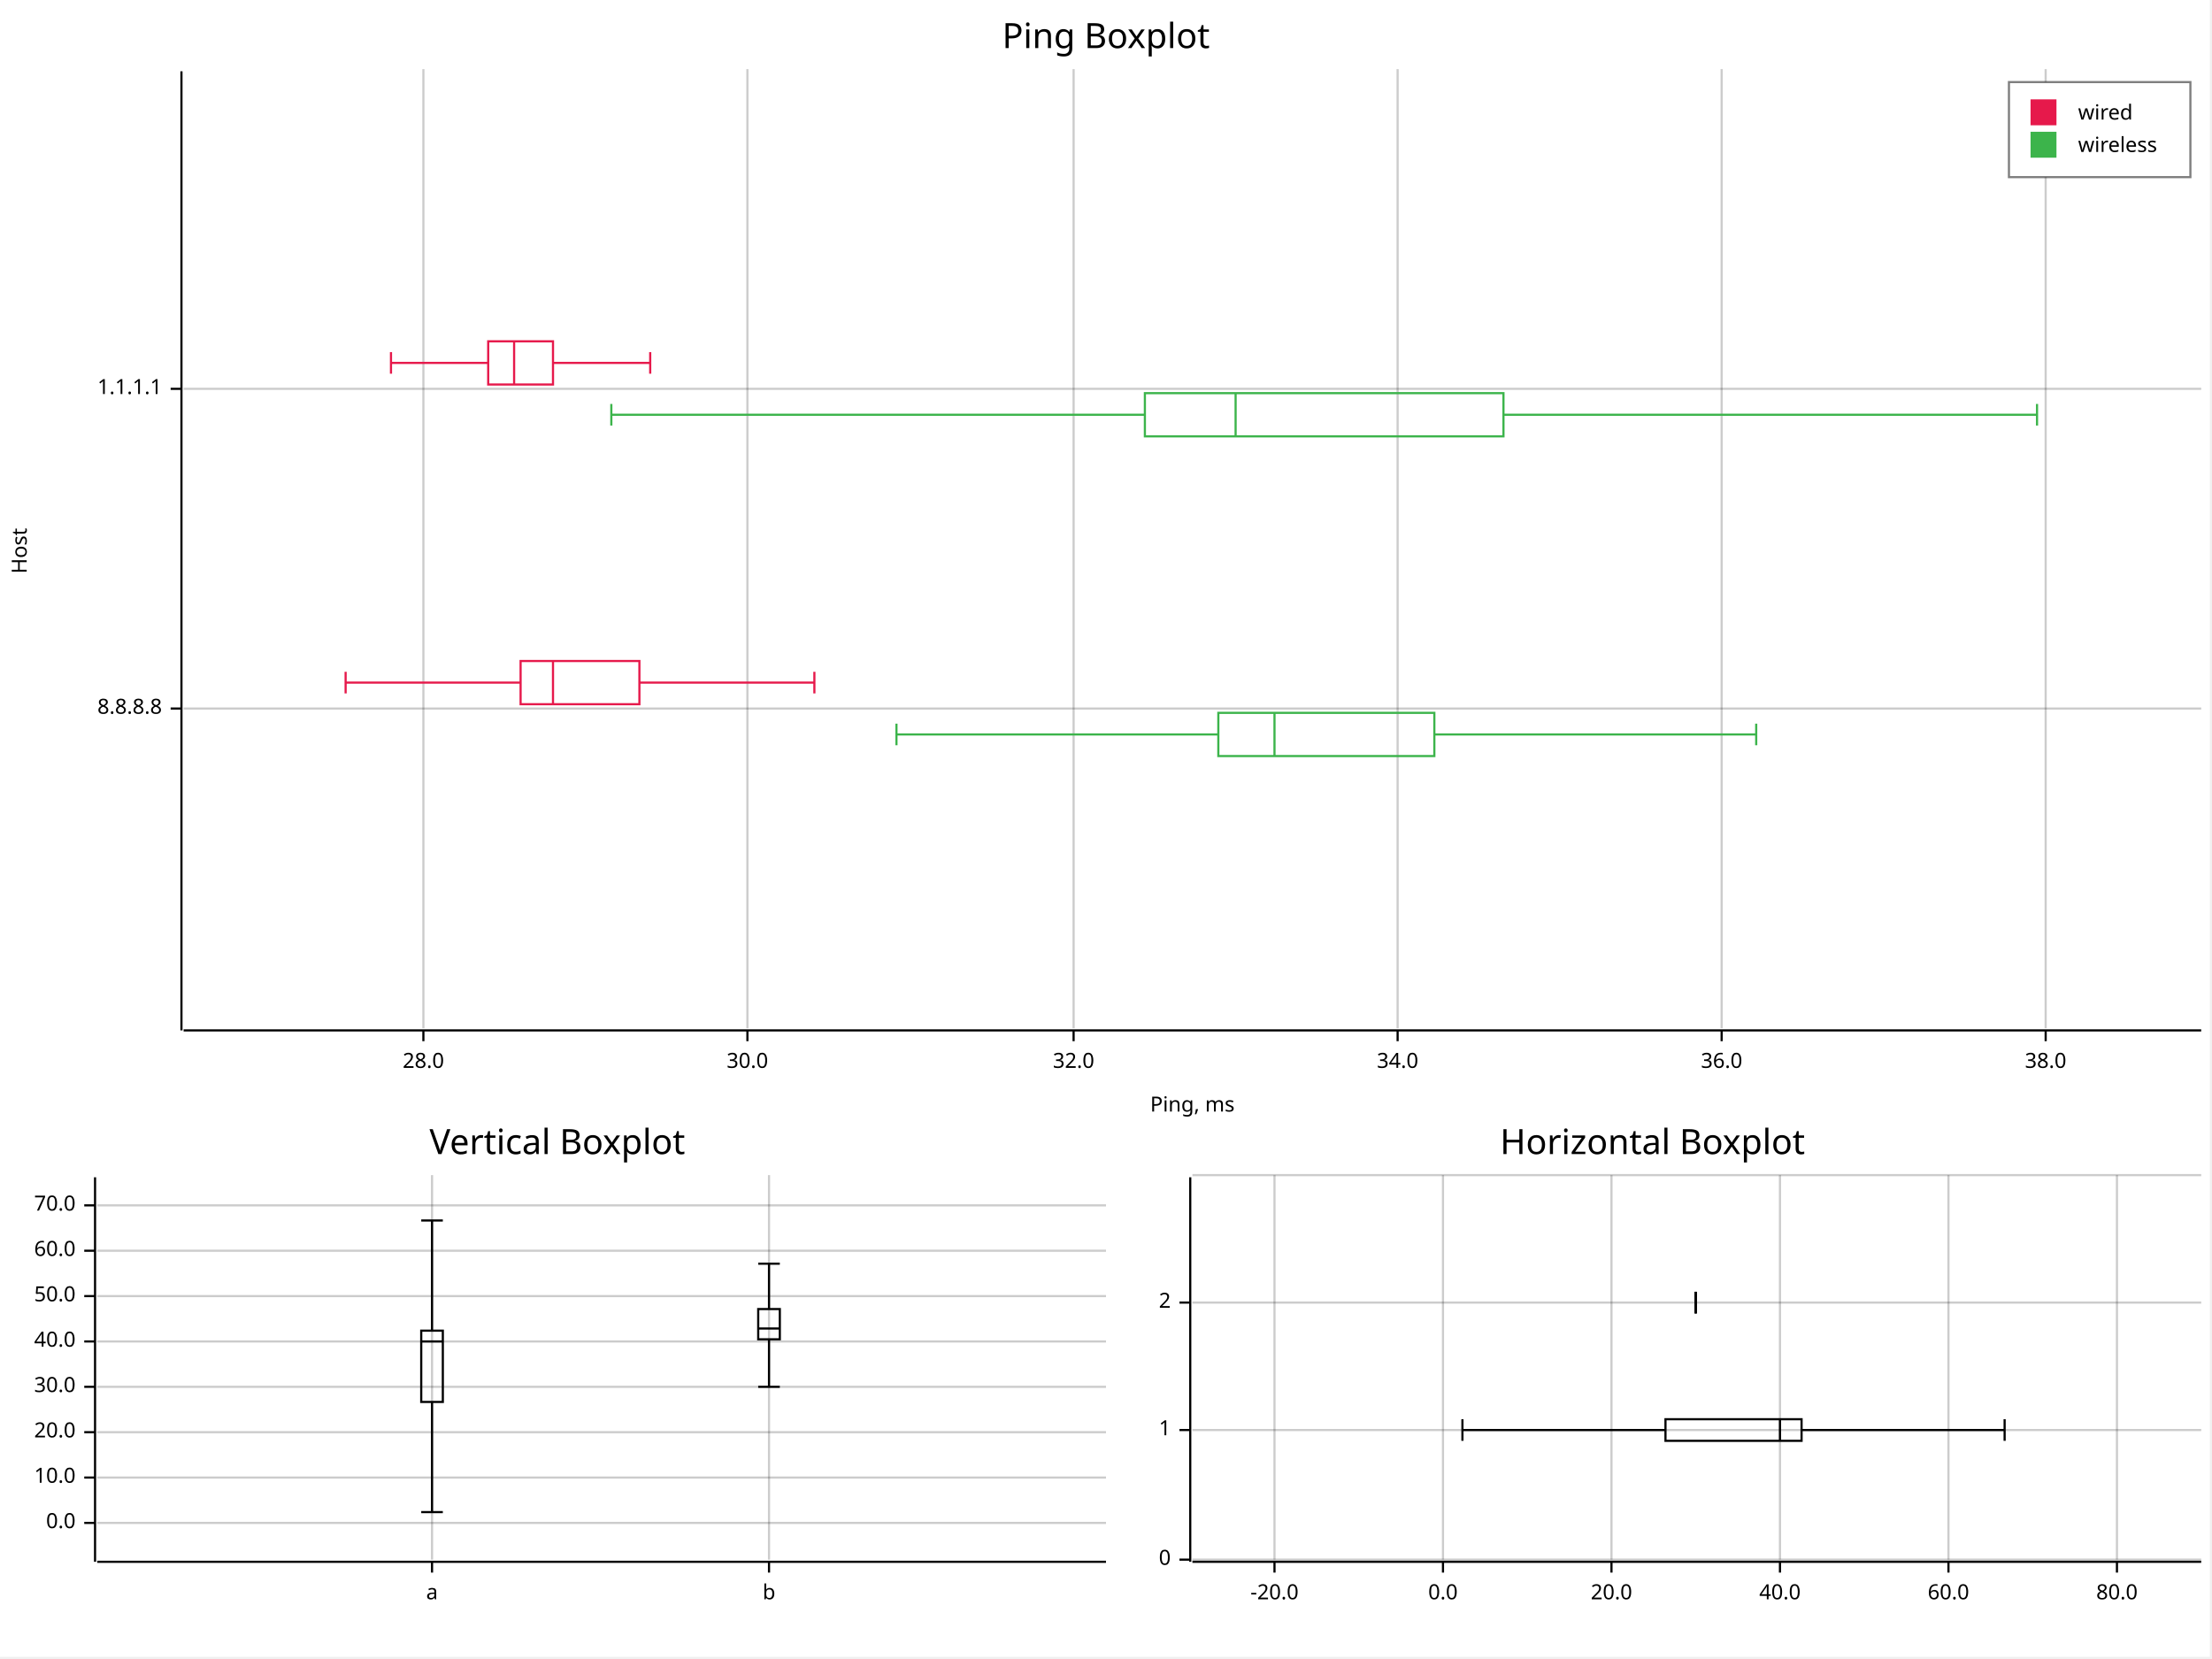
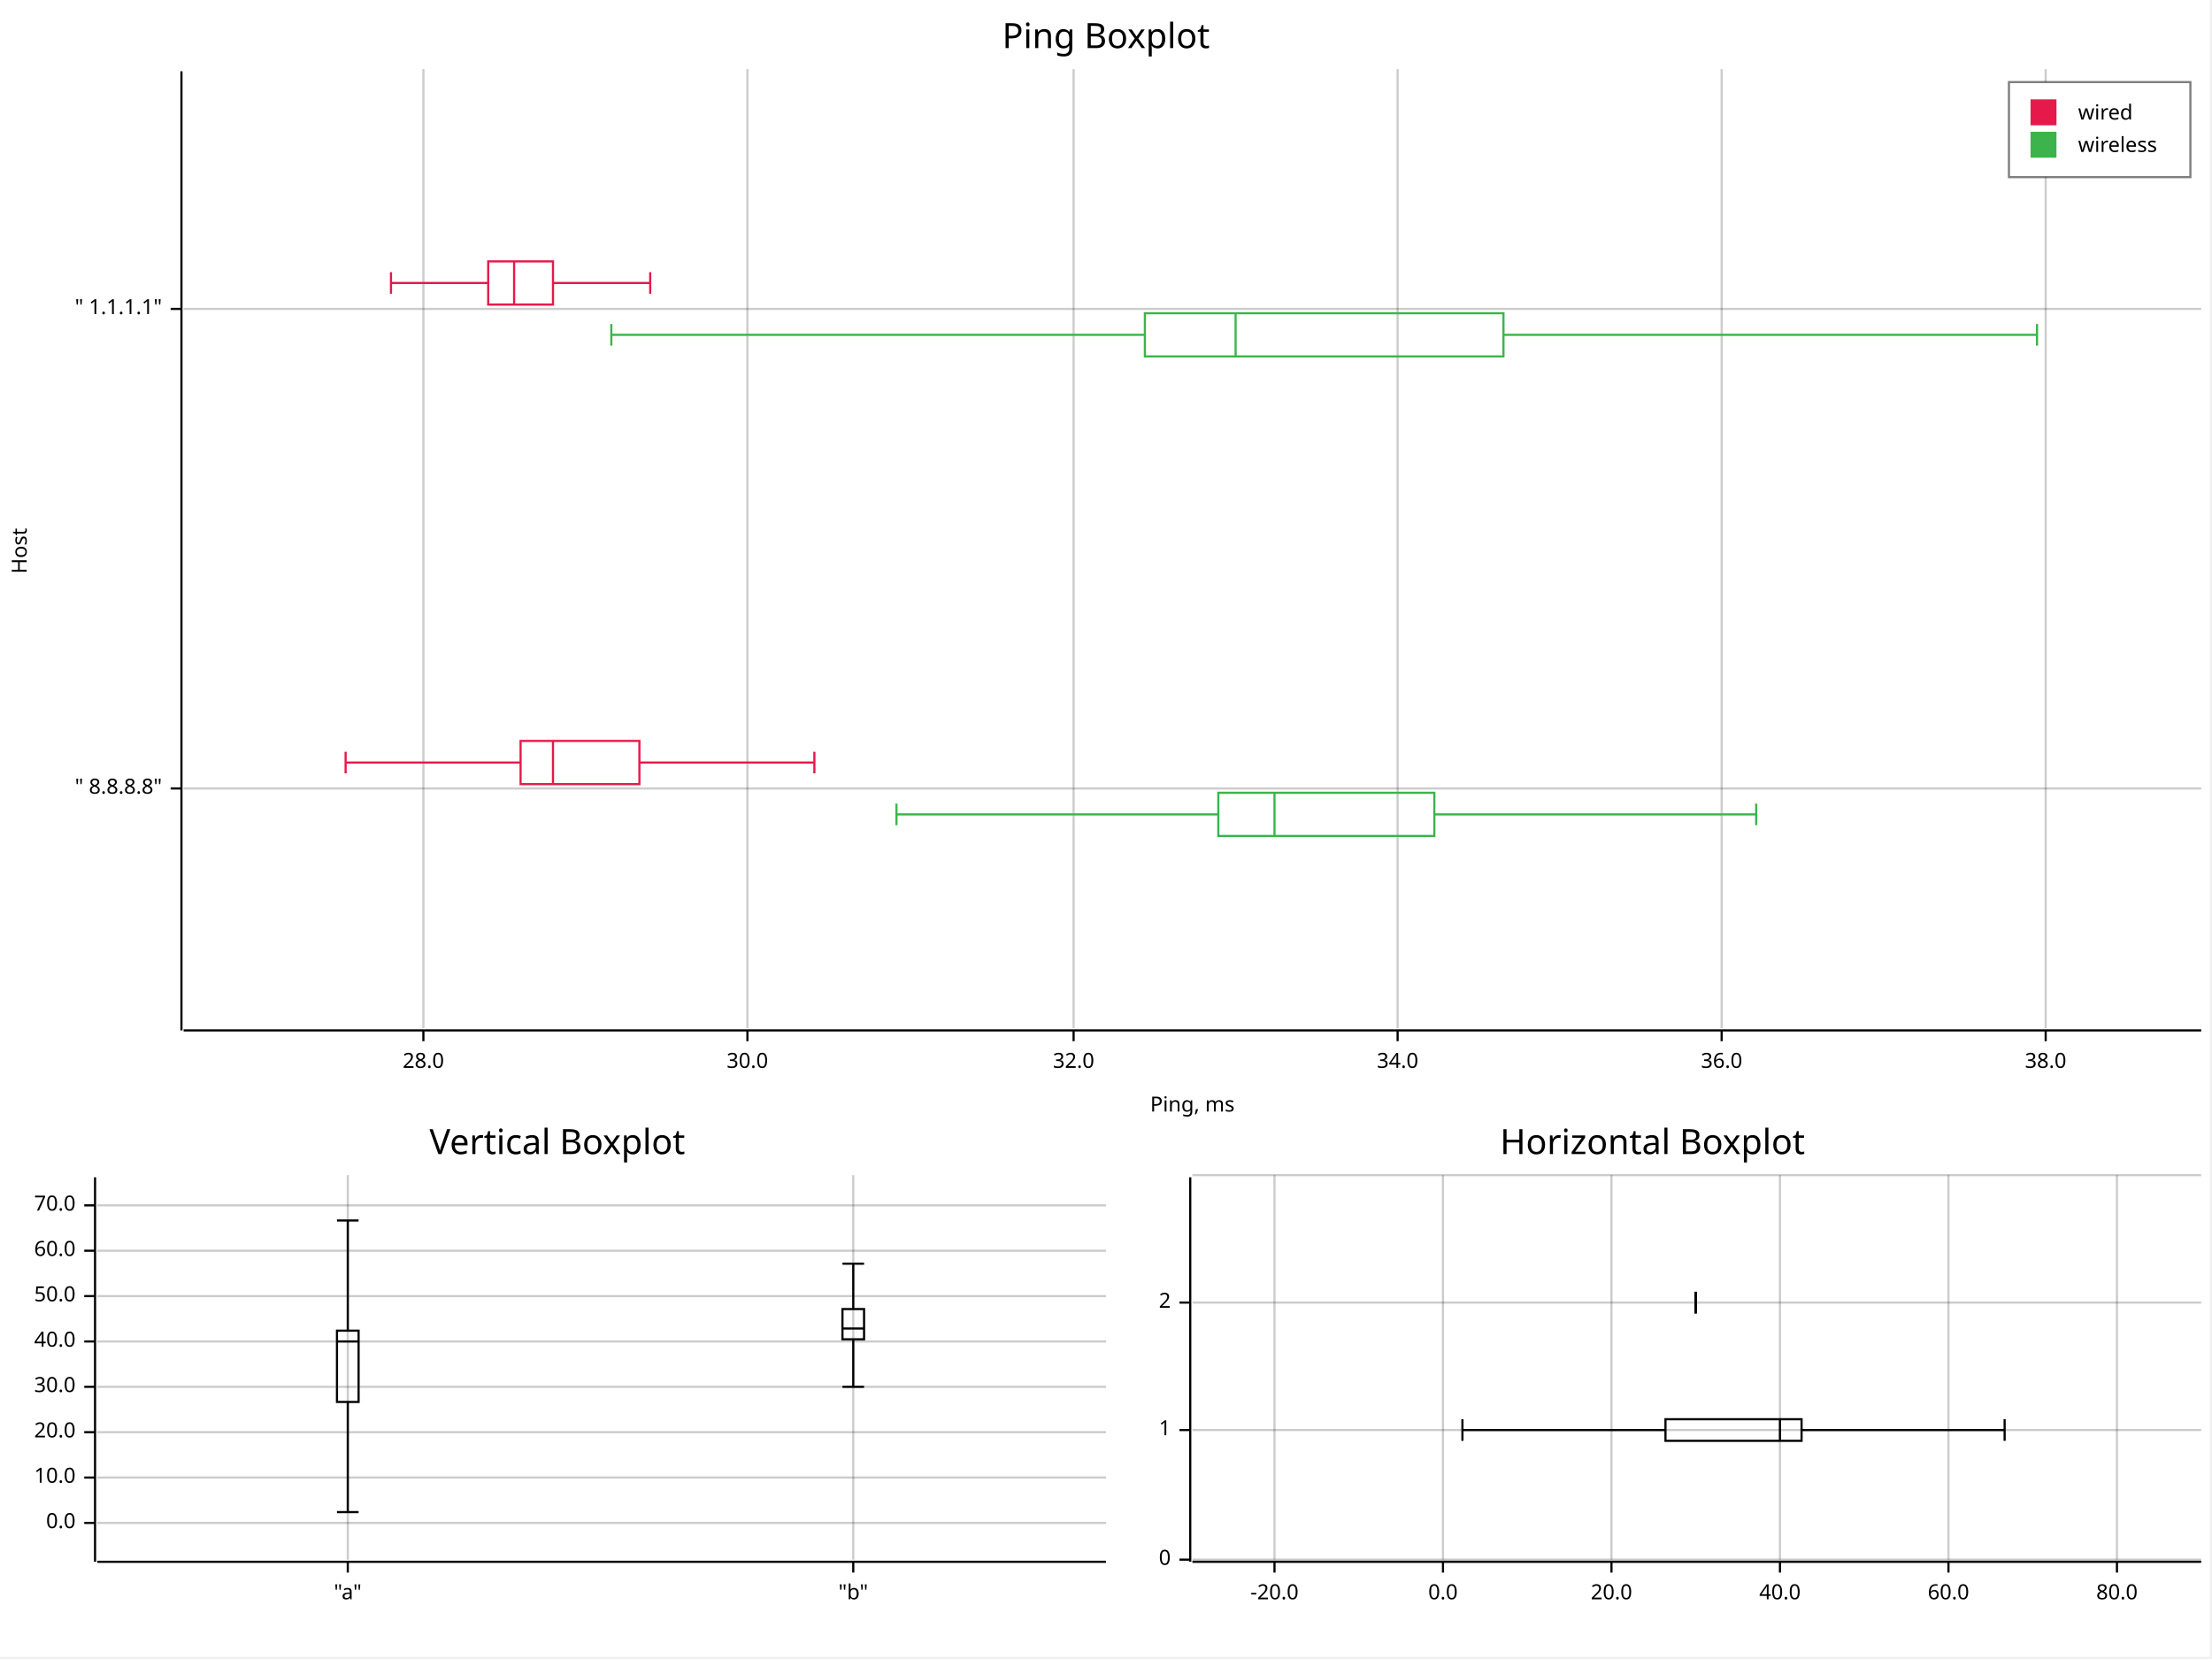
<svg xmlns="http://www.w3.org/2000/svg" width="1024" height="768" viewBox="0 0 1024 768">
  <rect x="0" y="0" width="1023" height="767" opacity="1" fill="#FFFFFF" stroke="none" />
  <text x="512" y="10" dy="0.76em" text-anchor="middle" font-family="sans-serif" font-size="16.129" opacity="1" fill="#000000">
Ping Boxplot
</text>
  <line opacity="1" stroke="#FFFFFF" stroke-width="1" x1="91" y1="476" x2="91" y2="32" />
  <line opacity="1" stroke="#FFFFFF" stroke-width="1" x1="106" y1="476" x2="106" y2="32" />
  <line opacity="1" stroke="#FFFFFF" stroke-width="1" x1="121" y1="476" x2="121" y2="32" />
  <line opacity="1" stroke="#FFFFFF" stroke-width="1" x1="136" y1="476" x2="136" y2="32" />
  <line opacity="1" stroke="#FFFFFF" stroke-width="1" x1="151" y1="476" x2="151" y2="32" />
  <line opacity="1" stroke="#FFFFFF" stroke-width="1" x1="166" y1="476" x2="166" y2="32" />
  <line opacity="1" stroke="#FFFFFF" stroke-width="1" x1="181" y1="476" x2="181" y2="32" />
  <line opacity="1" stroke="#FFFFFF" stroke-width="1" x1="196" y1="476" x2="196" y2="32" />
  <line opacity="1" stroke="#FFFFFF" stroke-width="1" x1="211" y1="476" x2="211" y2="32" />
  <line opacity="1" stroke="#FFFFFF" stroke-width="1" x1="226" y1="476" x2="226" y2="32" />
  <line opacity="1" stroke="#FFFFFF" stroke-width="1" x1="241" y1="476" x2="241" y2="32" />
  <line opacity="1" stroke="#FFFFFF" stroke-width="1" x1="256" y1="476" x2="256" y2="32" />
  <line opacity="1" stroke="#FFFFFF" stroke-width="1" x1="271" y1="476" x2="271" y2="32" />
  <line opacity="1" stroke="#FFFFFF" stroke-width="1" x1="286" y1="476" x2="286" y2="32" />
  <line opacity="1" stroke="#FFFFFF" stroke-width="1" x1="301" y1="476" x2="301" y2="32" />
  <line opacity="1" stroke="#FFFFFF" stroke-width="1" x1="316" y1="476" x2="316" y2="32" />
  <line opacity="1" stroke="#FFFFFF" stroke-width="1" x1="331" y1="476" x2="331" y2="32" />
  <line opacity="1" stroke="#FFFFFF" stroke-width="1" x1="346" y1="476" x2="346" y2="32" />
  <line opacity="1" stroke="#FFFFFF" stroke-width="1" x1="361" y1="476" x2="361" y2="32" />
  <line opacity="1" stroke="#FFFFFF" stroke-width="1" x1="376" y1="476" x2="376" y2="32" />
  <line opacity="1" stroke="#FFFFFF" stroke-width="1" x1="391" y1="476" x2="391" y2="32" />
  <line opacity="1" stroke="#FFFFFF" stroke-width="1" x1="406" y1="476" x2="406" y2="32" />
  <line opacity="1" stroke="#FFFFFF" stroke-width="1" x1="421" y1="476" x2="421" y2="32" />
  <line opacity="1" stroke="#FFFFFF" stroke-width="1" x1="437" y1="476" x2="437" y2="32" />
  <line opacity="1" stroke="#FFFFFF" stroke-width="1" x1="452" y1="476" x2="452" y2="32" />
  <line opacity="1" stroke="#FFFFFF" stroke-width="1" x1="467" y1="476" x2="467" y2="32" />
  <line opacity="1" stroke="#FFFFFF" stroke-width="1" x1="482" y1="476" x2="482" y2="32" />
  <line opacity="1" stroke="#FFFFFF" stroke-width="1" x1="497" y1="476" x2="497" y2="32" />
  <line opacity="1" stroke="#FFFFFF" stroke-width="1" x1="512" y1="476" x2="512" y2="32" />
  <line opacity="1" stroke="#FFFFFF" stroke-width="1" x1="527" y1="476" x2="527" y2="32" />
  <line opacity="1" stroke="#FFFFFF" stroke-width="1" x1="542" y1="476" x2="542" y2="32" />
  <line opacity="1" stroke="#FFFFFF" stroke-width="1" x1="557" y1="476" x2="557" y2="32" />
  <line opacity="1" stroke="#FFFFFF" stroke-width="1" x1="572" y1="476" x2="572" y2="32" />
  <line opacity="1" stroke="#FFFFFF" stroke-width="1" x1="587" y1="476" x2="587" y2="32" />
  <line opacity="1" stroke="#FFFFFF" stroke-width="1" x1="602" y1="476" x2="602" y2="32" />
  <line opacity="1" stroke="#FFFFFF" stroke-width="1" x1="617" y1="476" x2="617" y2="32" />
  <line opacity="1" stroke="#FFFFFF" stroke-width="1" x1="632" y1="476" x2="632" y2="32" />
  <line opacity="1" stroke="#FFFFFF" stroke-width="1" x1="647" y1="476" x2="647" y2="32" />
  <line opacity="1" stroke="#FFFFFF" stroke-width="1" x1="662" y1="476" x2="662" y2="32" />
  <line opacity="1" stroke="#FFFFFF" stroke-width="1" x1="677" y1="476" x2="677" y2="32" />
  <line opacity="1" stroke="#FFFFFF" stroke-width="1" x1="692" y1="476" x2="692" y2="32" />
  <line opacity="1" stroke="#FFFFFF" stroke-width="1" x1="707" y1="476" x2="707" y2="32" />
  <line opacity="1" stroke="#FFFFFF" stroke-width="1" x1="722" y1="476" x2="722" y2="32" />
  <line opacity="1" stroke="#FFFFFF" stroke-width="1" x1="737" y1="476" x2="737" y2="32" />
  <line opacity="1" stroke="#FFFFFF" stroke-width="1" x1="752" y1="476" x2="752" y2="32" />
  <line opacity="1" stroke="#FFFFFF" stroke-width="1" x1="767" y1="476" x2="767" y2="32" />
  <line opacity="1" stroke="#FFFFFF" stroke-width="1" x1="782" y1="476" x2="782" y2="32" />
  <line opacity="1" stroke="#FFFFFF" stroke-width="1" x1="797" y1="476" x2="797" y2="32" />
  <line opacity="1" stroke="#FFFFFF" stroke-width="1" x1="812" y1="476" x2="812" y2="32" />
  <line opacity="1" stroke="#FFFFFF" stroke-width="1" x1="827" y1="476" x2="827" y2="32" />
  <line opacity="1" stroke="#FFFFFF" stroke-width="1" x1="842" y1="476" x2="842" y2="32" />
  <line opacity="1" stroke="#FFFFFF" stroke-width="1" x1="857" y1="476" x2="857" y2="32" />
  <line opacity="1" stroke="#FFFFFF" stroke-width="1" x1="872" y1="476" x2="872" y2="32" />
  <line opacity="1" stroke="#FFFFFF" stroke-width="1" x1="887" y1="476" x2="887" y2="32" />
  <line opacity="1" stroke="#FFFFFF" stroke-width="1" x1="902" y1="476" x2="902" y2="32" />
  <line opacity="1" stroke="#FFFFFF" stroke-width="1" x1="917" y1="476" x2="917" y2="32" />
  <line opacity="1" stroke="#FFFFFF" stroke-width="1" x1="932" y1="476" x2="932" y2="32" />
  <line opacity="1" stroke="#FFFFFF" stroke-width="1" x1="947" y1="476" x2="947" y2="32" />
  <line opacity="1" stroke="#FFFFFF" stroke-width="1" x1="962" y1="476" x2="962" y2="32" />
  <line opacity="1" stroke="#FFFFFF" stroke-width="1" x1="977" y1="476" x2="977" y2="32" />
  <line opacity="1" stroke="#FFFFFF" stroke-width="1" x1="992" y1="476" x2="992" y2="32" />
  <line opacity="1" stroke="#FFFFFF" stroke-width="1" x1="1007" y1="476" x2="1007" y2="32" />
-   <line opacity="1" stroke="#FFFFFF" stroke-width="1" x1="85" y1="328" x2="1019" y2="328" />
-   <line opacity="1" stroke="#FFFFFF" stroke-width="1" x1="85" y1="180" x2="1019" y2="180" />
+   <line opacity="1" stroke="#FFFFFF" stroke-width="1" x1="85" y1="365" x2="1019" y2="365" />
+   <line opacity="1" stroke="#FFFFFF" stroke-width="1" x1="85" y1="143" x2="1019" y2="143" />
  <text x="5" y="255" dy="0.76em" text-anchor="middle" font-family="sans-serif" font-size="9.677" opacity="1" fill="#000000" transform="rotate(270, 5, 255)">
Host
</text>
  <text x="552" y="517" dy="-0.5ex" text-anchor="middle" font-family="sans-serif" font-size="9.677" opacity="1" fill="#000000">
Ping, ms
</text>
  <line opacity="0.2" stroke="#000000" stroke-width="1" x1="196" y1="476" x2="196" y2="32" />
  <line opacity="0.2" stroke="#000000" stroke-width="1" x1="346" y1="476" x2="346" y2="32" />
  <line opacity="0.2" stroke="#000000" stroke-width="1" x1="497" y1="476" x2="497" y2="32" />
  <line opacity="0.2" stroke="#000000" stroke-width="1" x1="647" y1="476" x2="647" y2="32" />
  <line opacity="0.2" stroke="#000000" stroke-width="1" x1="797" y1="476" x2="797" y2="32" />
  <line opacity="0.2" stroke="#000000" stroke-width="1" x1="947" y1="476" x2="947" y2="32" />
-   <line opacity="0.2" stroke="#000000" stroke-width="1" x1="85" y1="328" x2="1019" y2="328" />
-   <line opacity="0.2" stroke="#000000" stroke-width="1" x1="85" y1="180" x2="1019" y2="180" />
+   <line opacity="0.2" stroke="#000000" stroke-width="1" x1="85" y1="365" x2="1019" y2="365" />
+   <line opacity="0.2" stroke="#000000" stroke-width="1" x1="85" y1="143" x2="1019" y2="143" />
  <polyline fill="none" opacity="1" stroke="#000000" stroke-width="1" points="84,33 84,477 " />
-   <text x="75" y="328" dy="0.5ex" text-anchor="end" font-family="sans-serif" font-size="9.677" opacity="1" fill="#000000">
-  8.8.8.8
- </text>
-   <polyline fill="none" opacity="1" stroke="#000000" stroke-width="1" points="79,328 84,328 " />
-   <text x="75" y="180" dy="0.5ex" text-anchor="end" font-family="sans-serif" font-size="9.677" opacity="1" fill="#000000">
-  1.1.1.1
- </text>
-   <polyline fill="none" opacity="1" stroke="#000000" stroke-width="1" points="79,180 84,180 " />
+   <text x="75" y="365" dy="0.5ex" text-anchor="end" font-family="sans-serif" font-size="9.677" opacity="1" fill="#000000">
+ " 8.8.8.8"
+ </text>
+   <polyline fill="none" opacity="1" stroke="#000000" stroke-width="1" points="79,365 84,365 " />
+   <text x="75" y="143" dy="0.5ex" text-anchor="end" font-family="sans-serif" font-size="9.677" opacity="1" fill="#000000">
+ " 1.1.1.1"
+ </text>
+   <polyline fill="none" opacity="1" stroke="#000000" stroke-width="1" points="79,143 84,143 " />
  <polyline fill="none" opacity="1" stroke="#000000" stroke-width="1" points="85,477 1019,477 " />
  <text x="196" y="487" dy="0.76em" text-anchor="middle" font-family="sans-serif" font-size="9.677" opacity="1" fill="#000000">
28.0
</text>
  <polyline fill="none" opacity="1" stroke="#000000" stroke-width="1" points="196,477 196,482 " />
  <text x="346" y="487" dy="0.76em" text-anchor="middle" font-family="sans-serif" font-size="9.677" opacity="1" fill="#000000">
30.0
</text>
  <polyline fill="none" opacity="1" stroke="#000000" stroke-width="1" points="346,477 346,482 " />
  <text x="497" y="487" dy="0.76em" text-anchor="middle" font-family="sans-serif" font-size="9.677" opacity="1" fill="#000000">
32.0
</text>
  <polyline fill="none" opacity="1" stroke="#000000" stroke-width="1" points="497,477 497,482 " />
  <text x="647" y="487" dy="0.76em" text-anchor="middle" font-family="sans-serif" font-size="9.677" opacity="1" fill="#000000">
34.0
</text>
  <polyline fill="none" opacity="1" stroke="#000000" stroke-width="1" points="647,477 647,482 " />
  <text x="797" y="487" dy="0.76em" text-anchor="middle" font-family="sans-serif" font-size="9.677" opacity="1" fill="#000000">
36.0
</text>
  <polyline fill="none" opacity="1" stroke="#000000" stroke-width="1" points="797,477 797,482 " />
  <text x="947" y="487" dy="0.76em" text-anchor="middle" font-family="sans-serif" font-size="9.677" opacity="1" fill="#000000">
38.0
</text>
  <polyline fill="none" opacity="1" stroke="#000000" stroke-width="1" points="947,477 947,482 " />
-   <line opacity="1" stroke="#E6194B" stroke-width="1" x1="181" y1="163" x2="181" y2="173" />
-   <line opacity="1" stroke="#E6194B" stroke-width="1" x1="181" y1="168" x2="226" y2="168" />
-   <rect x="226" y="158" width="30" height="20" opacity="1" fill="none" stroke="#E6194B" />
-   <line opacity="1" stroke="#E6194B" stroke-width="1" x1="238" y1="158" x2="238" y2="178" />
-   <line opacity="1" stroke="#E6194B" stroke-width="1" x1="256" y1="168" x2="301" y2="168" />
-   <line opacity="1" stroke="#E6194B" stroke-width="1" x1="301" y1="163" x2="301" y2="173" />
-   <line opacity="1" stroke="#E6194B" stroke-width="1" x1="160" y1="311" x2="160" y2="321" />
-   <line opacity="1" stroke="#E6194B" stroke-width="1" x1="160" y1="316" x2="241" y2="316" />
-   <rect x="241" y="306" width="55" height="20" opacity="1" fill="none" stroke="#E6194B" />
-   <line opacity="1" stroke="#E6194B" stroke-width="1" x1="256" y1="306" x2="256" y2="326" />
-   <line opacity="1" stroke="#E6194B" stroke-width="1" x1="296" y1="316" x2="377" y2="316" />
-   <line opacity="1" stroke="#E6194B" stroke-width="1" x1="377" y1="311" x2="377" y2="321" />
-   <line opacity="1" stroke="#3CB44B" stroke-width="1" x1="283" y1="187" x2="283" y2="197" />
-   <line opacity="1" stroke="#3CB44B" stroke-width="1" x1="283" y1="192" x2="530" y2="192" />
-   <rect x="530" y="182" width="166" height="20" opacity="1" fill="none" stroke="#3CB44B" />
-   <line opacity="1" stroke="#3CB44B" stroke-width="1" x1="572" y1="182" x2="572" y2="202" />
-   <line opacity="1" stroke="#3CB44B" stroke-width="1" x1="696" y1="192" x2="943" y2="192" />
-   <line opacity="1" stroke="#3CB44B" stroke-width="1" x1="943" y1="187" x2="943" y2="197" />
-   <line opacity="1" stroke="#3CB44B" stroke-width="1" x1="415" y1="335" x2="415" y2="345" />
-   <line opacity="1" stroke="#3CB44B" stroke-width="1" x1="415" y1="340" x2="564" y2="340" />
-   <rect x="564" y="330" width="100" height="20" opacity="1" fill="none" stroke="#3CB44B" />
-   <line opacity="1" stroke="#3CB44B" stroke-width="1" x1="590" y1="330" x2="590" y2="350" />
-   <line opacity="1" stroke="#3CB44B" stroke-width="1" x1="664" y1="340" x2="813" y2="340" />
-   <line opacity="1" stroke="#3CB44B" stroke-width="1" x1="813" y1="335" x2="813" y2="345" />
+   <line opacity="1" stroke="#E6194B" stroke-width="1" x1="181" y1="126" x2="181" y2="136" />
+   <line opacity="1" stroke="#E6194B" stroke-width="1" x1="181" y1="131" x2="226" y2="131" />
+   <rect x="226" y="121" width="30" height="20" opacity="1" fill="none" stroke="#E6194B" />
+   <line opacity="1" stroke="#E6194B" stroke-width="1" x1="238" y1="121" x2="238" y2="141" />
+   <line opacity="1" stroke="#E6194B" stroke-width="1" x1="256" y1="131" x2="301" y2="131" />
+   <line opacity="1" stroke="#E6194B" stroke-width="1" x1="301" y1="126" x2="301" y2="136" />
+   <line opacity="1" stroke="#E6194B" stroke-width="1" x1="160" y1="348" x2="160" y2="358" />
+   <line opacity="1" stroke="#E6194B" stroke-width="1" x1="160" y1="353" x2="241" y2="353" />
+   <rect x="241" y="343" width="55" height="20" opacity="1" fill="none" stroke="#E6194B" />
+   <line opacity="1" stroke="#E6194B" stroke-width="1" x1="256" y1="343" x2="256" y2="363" />
+   <line opacity="1" stroke="#E6194B" stroke-width="1" x1="296" y1="353" x2="377" y2="353" />
+   <line opacity="1" stroke="#E6194B" stroke-width="1" x1="377" y1="348" x2="377" y2="358" />
+   <line opacity="1" stroke="#3CB44B" stroke-width="1" x1="283" y1="150" x2="283" y2="160" />
+   <line opacity="1" stroke="#3CB44B" stroke-width="1" x1="283" y1="155" x2="530" y2="155" />
+   <rect x="530" y="145" width="166" height="20" opacity="1" fill="none" stroke="#3CB44B" />
+   <line opacity="1" stroke="#3CB44B" stroke-width="1" x1="572" y1="145" x2="572" y2="165" />
+   <line opacity="1" stroke="#3CB44B" stroke-width="1" x1="696" y1="155" x2="943" y2="155" />
+   <line opacity="1" stroke="#3CB44B" stroke-width="1" x1="943" y1="150" x2="943" y2="160" />
+   <line opacity="1" stroke="#3CB44B" stroke-width="1" x1="415" y1="372" x2="415" y2="382" />
+   <line opacity="1" stroke="#3CB44B" stroke-width="1" x1="415" y1="377" x2="564" y2="377" />
+   <rect x="564" y="367" width="100" height="20" opacity="1" fill="none" stroke="#3CB44B" />
+   <line opacity="1" stroke="#3CB44B" stroke-width="1" x1="590" y1="367" x2="590" y2="387" />
+   <line opacity="1" stroke="#3CB44B" stroke-width="1" x1="664" y1="377" x2="813" y2="377" />
+   <line opacity="1" stroke="#3CB44B" stroke-width="1" x1="813" y1="372" x2="813" y2="382" />
  <rect x="930" y="38" width="84" height="44" opacity="1" fill="#FFFFFF" stroke="none" />
  <rect x="930" y="38" width="84" height="44" opacity="0.5" fill="none" stroke="#000000" />
  <text x="962" y="48" dy="0.76em" text-anchor="start" font-family="sans-serif" font-size="9.677" opacity="1" fill="#000000">
wired
</text>
  <text x="962" y="63" dy="0.76em" text-anchor="start" font-family="sans-serif" font-size="9.677" opacity="1" fill="#000000">
wireless
</text>
  <rect x="940" y="46" width="12" height="12" opacity="1" fill="#E6194B" stroke="none" />
  <rect x="940" y="61" width="12" height="12" opacity="1" fill="#3CB44B" stroke="none" />
  <text x="258" y="522" dy="0.76em" text-anchor="middle" font-family="sans-serif" font-size="16.129" opacity="1" fill="#000000">
Vertical Boxplot
</text>
-   <line opacity="1" stroke="#FFFFFF" stroke-width="1" x1="200" y1="722" x2="200" y2="544" />
-   <line opacity="1" stroke="#FFFFFF" stroke-width="1" x1="356" y1="722" x2="356" y2="544" />
+   <line opacity="1" stroke="#FFFFFF" stroke-width="1" x1="161" y1="722" x2="161" y2="544" />
+   <line opacity="1" stroke="#FFFFFF" stroke-width="1" x1="395" y1="722" x2="395" y2="544" />
  <line opacity="1" stroke="#FFFFFF" stroke-width="1" x1="45" y1="720" x2="512" y2="720" />
  <line opacity="1" stroke="#FFFFFF" stroke-width="1" x1="45" y1="718" x2="512" y2="718" />
  <line opacity="1" stroke="#FFFFFF" stroke-width="1" x1="45" y1="716" x2="512" y2="716" />
  <line opacity="1" stroke="#FFFFFF" stroke-width="1" x1="45" y1="714" x2="512" y2="714" />
  <line opacity="1" stroke="#FFFFFF" stroke-width="1" x1="45" y1="711" x2="512" y2="711" />
  <line opacity="1" stroke="#FFFFFF" stroke-width="1" x1="45" y1="709" x2="512" y2="709" />
  <line opacity="1" stroke="#FFFFFF" stroke-width="1" x1="45" y1="707" x2="512" y2="707" />
  <line opacity="1" stroke="#FFFFFF" stroke-width="1" x1="45" y1="705" x2="512" y2="705" />
  <line opacity="1" stroke="#FFFFFF" stroke-width="1" x1="45" y1="703" x2="512" y2="703" />
  <line opacity="1" stroke="#FFFFFF" stroke-width="1" x1="45" y1="701" x2="512" y2="701" />
  <line opacity="1" stroke="#FFFFFF" stroke-width="1" x1="45" y1="699" x2="512" y2="699" />
  <line opacity="1" stroke="#FFFFFF" stroke-width="1" x1="45" y1="697" x2="512" y2="697" />
  <line opacity="1" stroke="#FFFFFF" stroke-width="1" x1="45" y1="695" x2="512" y2="695" />
  <line opacity="1" stroke="#FFFFFF" stroke-width="1" x1="45" y1="693" x2="512" y2="693" />
  <line opacity="1" stroke="#FFFFFF" stroke-width="1" x1="45" y1="690" x2="512" y2="690" />
  <line opacity="1" stroke="#FFFFFF" stroke-width="1" x1="45" y1="688" x2="512" y2="688" />
  <line opacity="1" stroke="#FFFFFF" stroke-width="1" x1="45" y1="686" x2="512" y2="686" />
  <line opacity="1" stroke="#FFFFFF" stroke-width="1" x1="45" y1="684" x2="512" y2="684" />
  <line opacity="1" stroke="#FFFFFF" stroke-width="1" x1="45" y1="682" x2="512" y2="682" />
  <line opacity="1" stroke="#FFFFFF" stroke-width="1" x1="45" y1="680" x2="512" y2="680" />
  <line opacity="1" stroke="#FFFFFF" stroke-width="1" x1="45" y1="678" x2="512" y2="678" />
  <line opacity="1" stroke="#FFFFFF" stroke-width="1" x1="45" y1="676" x2="512" y2="676" />
  <line opacity="1" stroke="#FFFFFF" stroke-width="1" x1="45" y1="674" x2="512" y2="674" />
  <line opacity="1" stroke="#FFFFFF" stroke-width="1" x1="45" y1="671" x2="512" y2="671" />
  <line opacity="1" stroke="#FFFFFF" stroke-width="1" x1="45" y1="669" x2="512" y2="669" />
  <line opacity="1" stroke="#FFFFFF" stroke-width="1" x1="45" y1="667" x2="512" y2="667" />
  <line opacity="1" stroke="#FFFFFF" stroke-width="1" x1="45" y1="665" x2="512" y2="665" />
  <line opacity="1" stroke="#FFFFFF" stroke-width="1" x1="45" y1="663" x2="512" y2="663" />
  <line opacity="1" stroke="#FFFFFF" stroke-width="1" x1="45" y1="661" x2="512" y2="661" />
  <line opacity="1" stroke="#FFFFFF" stroke-width="1" x1="45" y1="659" x2="512" y2="659" />
  <line opacity="1" stroke="#FFFFFF" stroke-width="1" x1="45" y1="657" x2="512" y2="657" />
  <line opacity="1" stroke="#FFFFFF" stroke-width="1" x1="45" y1="655" x2="512" y2="655" />
  <line opacity="1" stroke="#FFFFFF" stroke-width="1" x1="45" y1="652" x2="512" y2="652" />
  <line opacity="1" stroke="#FFFFFF" stroke-width="1" x1="45" y1="650" x2="512" y2="650" />
  <line opacity="1" stroke="#FFFFFF" stroke-width="1" x1="45" y1="648" x2="512" y2="648" />
  <line opacity="1" stroke="#FFFFFF" stroke-width="1" x1="45" y1="646" x2="512" y2="646" />
  <line opacity="1" stroke="#FFFFFF" stroke-width="1" x1="45" y1="644" x2="512" y2="644" />
  <line opacity="1" stroke="#FFFFFF" stroke-width="1" x1="45" y1="642" x2="512" y2="642" />
  <line opacity="1" stroke="#FFFFFF" stroke-width="1" x1="45" y1="640" x2="512" y2="640" />
  <line opacity="1" stroke="#FFFFFF" stroke-width="1" x1="45" y1="638" x2="512" y2="638" />
  <line opacity="1" stroke="#FFFFFF" stroke-width="1" x1="45" y1="636" x2="512" y2="636" />
  <line opacity="1" stroke="#FFFFFF" stroke-width="1" x1="45" y1="633" x2="512" y2="633" />
  <line opacity="1" stroke="#FFFFFF" stroke-width="1" x1="45" y1="631" x2="512" y2="631" />
  <line opacity="1" stroke="#FFFFFF" stroke-width="1" x1="45" y1="629" x2="512" y2="629" />
  <line opacity="1" stroke="#FFFFFF" stroke-width="1" x1="45" y1="627" x2="512" y2="627" />
  <line opacity="1" stroke="#FFFFFF" stroke-width="1" x1="45" y1="625" x2="512" y2="625" />
  <line opacity="1" stroke="#FFFFFF" stroke-width="1" x1="45" y1="623" x2="512" y2="623" />
  <line opacity="1" stroke="#FFFFFF" stroke-width="1" x1="45" y1="621" x2="512" y2="621" />
  <line opacity="1" stroke="#FFFFFF" stroke-width="1" x1="45" y1="619" x2="512" y2="619" />
  <line opacity="1" stroke="#FFFFFF" stroke-width="1" x1="45" y1="617" x2="512" y2="617" />
  <line opacity="1" stroke="#FFFFFF" stroke-width="1" x1="45" y1="614" x2="512" y2="614" />
  <line opacity="1" stroke="#FFFFFF" stroke-width="1" x1="45" y1="612" x2="512" y2="612" />
  <line opacity="1" stroke="#FFFFFF" stroke-width="1" x1="45" y1="610" x2="512" y2="610" />
  <line opacity="1" stroke="#FFFFFF" stroke-width="1" x1="45" y1="608" x2="512" y2="608" />
  <line opacity="1" stroke="#FFFFFF" stroke-width="1" x1="45" y1="606" x2="512" y2="606" />
  <line opacity="1" stroke="#FFFFFF" stroke-width="1" x1="45" y1="604" x2="512" y2="604" />
  <line opacity="1" stroke="#FFFFFF" stroke-width="1" x1="45" y1="602" x2="512" y2="602" />
  <line opacity="1" stroke="#FFFFFF" stroke-width="1" x1="45" y1="600" x2="512" y2="600" />
  <line opacity="1" stroke="#FFFFFF" stroke-width="1" x1="45" y1="598" x2="512" y2="598" />
  <line opacity="1" stroke="#FFFFFF" stroke-width="1" x1="45" y1="595" x2="512" y2="595" />
  <line opacity="1" stroke="#FFFFFF" stroke-width="1" x1="45" y1="593" x2="512" y2="593" />
  <line opacity="1" stroke="#FFFFFF" stroke-width="1" x1="45" y1="591" x2="512" y2="591" />
  <line opacity="1" stroke="#FFFFFF" stroke-width="1" x1="45" y1="589" x2="512" y2="589" />
  <line opacity="1" stroke="#FFFFFF" stroke-width="1" x1="45" y1="587" x2="512" y2="587" />
  <line opacity="1" stroke="#FFFFFF" stroke-width="1" x1="45" y1="585" x2="512" y2="585" />
  <line opacity="1" stroke="#FFFFFF" stroke-width="1" x1="45" y1="583" x2="512" y2="583" />
  <line opacity="1" stroke="#FFFFFF" stroke-width="1" x1="45" y1="581" x2="512" y2="581" />
  <line opacity="1" stroke="#FFFFFF" stroke-width="1" x1="45" y1="579" x2="512" y2="579" />
  <line opacity="1" stroke="#FFFFFF" stroke-width="1" x1="45" y1="577" x2="512" y2="577" />
  <line opacity="1" stroke="#FFFFFF" stroke-width="1" x1="45" y1="574" x2="512" y2="574" />
  <line opacity="1" stroke="#FFFFFF" stroke-width="1" x1="45" y1="572" x2="512" y2="572" />
  <line opacity="1" stroke="#FFFFFF" stroke-width="1" x1="45" y1="570" x2="512" y2="570" />
  <line opacity="1" stroke="#FFFFFF" stroke-width="1" x1="45" y1="568" x2="512" y2="568" />
  <line opacity="1" stroke="#FFFFFF" stroke-width="1" x1="45" y1="566" x2="512" y2="566" />
  <line opacity="1" stroke="#FFFFFF" stroke-width="1" x1="45" y1="564" x2="512" y2="564" />
  <line opacity="1" stroke="#FFFFFF" stroke-width="1" x1="45" y1="562" x2="512" y2="562" />
  <line opacity="1" stroke="#FFFFFF" stroke-width="1" x1="45" y1="560" x2="512" y2="560" />
  <line opacity="1" stroke="#FFFFFF" stroke-width="1" x1="45" y1="558" x2="512" y2="558" />
  <line opacity="1" stroke="#FFFFFF" stroke-width="1" x1="45" y1="555" x2="512" y2="555" />
  <line opacity="1" stroke="#FFFFFF" stroke-width="1" x1="45" y1="553" x2="512" y2="553" />
  <line opacity="1" stroke="#FFFFFF" stroke-width="1" x1="45" y1="551" x2="512" y2="551" />
  <line opacity="1" stroke="#FFFFFF" stroke-width="1" x1="45" y1="549" x2="512" y2="549" />
  <line opacity="1" stroke="#FFFFFF" stroke-width="1" x1="45" y1="547" x2="512" y2="547" />
  <line opacity="1" stroke="#FFFFFF" stroke-width="1" x1="45" y1="545" x2="512" y2="545" />
-   <line opacity="0.2" stroke="#000000" stroke-width="1" x1="200" y1="722" x2="200" y2="544" />
-   <line opacity="0.2" stroke="#000000" stroke-width="1" x1="356" y1="722" x2="356" y2="544" />
+   <line opacity="0.2" stroke="#000000" stroke-width="1" x1="161" y1="722" x2="161" y2="544" />
+   <line opacity="0.2" stroke="#000000" stroke-width="1" x1="395" y1="722" x2="395" y2="544" />
  <line opacity="0.2" stroke="#000000" stroke-width="1" x1="45" y1="705" x2="512" y2="705" />
  <line opacity="0.2" stroke="#000000" stroke-width="1" x1="45" y1="684" x2="512" y2="684" />
  <line opacity="0.2" stroke="#000000" stroke-width="1" x1="45" y1="663" x2="512" y2="663" />
  <line opacity="0.2" stroke="#000000" stroke-width="1" x1="45" y1="642" x2="512" y2="642" />
  <line opacity="0.2" stroke="#000000" stroke-width="1" x1="45" y1="621" x2="512" y2="621" />
  <line opacity="0.2" stroke="#000000" stroke-width="1" x1="45" y1="600" x2="512" y2="600" />
  <line opacity="0.2" stroke="#000000" stroke-width="1" x1="45" y1="579" x2="512" y2="579" />
  <line opacity="0.2" stroke="#000000" stroke-width="1" x1="45" y1="558" x2="512" y2="558" />
  <polyline fill="none" opacity="1" stroke="#000000" stroke-width="1" points="44,545 44,723 " />
  <text x="35" y="705" dy="0.5ex" text-anchor="end" font-family="sans-serif" font-size="9.677" opacity="1" fill="#000000">
0.0
</text>
  <polyline fill="none" opacity="1" stroke="#000000" stroke-width="1" points="39,705 44,705 " />
  <text x="35" y="684" dy="0.5ex" text-anchor="end" font-family="sans-serif" font-size="9.677" opacity="1" fill="#000000">
10.0
</text>
  <polyline fill="none" opacity="1" stroke="#000000" stroke-width="1" points="39,684 44,684 " />
  <text x="35" y="663" dy="0.5ex" text-anchor="end" font-family="sans-serif" font-size="9.677" opacity="1" fill="#000000">
20.0
</text>
  <polyline fill="none" opacity="1" stroke="#000000" stroke-width="1" points="39,663 44,663 " />
  <text x="35" y="642" dy="0.5ex" text-anchor="end" font-family="sans-serif" font-size="9.677" opacity="1" fill="#000000">
30.0
</text>
  <polyline fill="none" opacity="1" stroke="#000000" stroke-width="1" points="39,642 44,642 " />
  <text x="35" y="621" dy="0.5ex" text-anchor="end" font-family="sans-serif" font-size="9.677" opacity="1" fill="#000000">
40.0
</text>
  <polyline fill="none" opacity="1" stroke="#000000" stroke-width="1" points="39,621 44,621 " />
  <text x="35" y="600" dy="0.5ex" text-anchor="end" font-family="sans-serif" font-size="9.677" opacity="1" fill="#000000">
50.0
</text>
  <polyline fill="none" opacity="1" stroke="#000000" stroke-width="1" points="39,600 44,600 " />
  <text x="35" y="579" dy="0.5ex" text-anchor="end" font-family="sans-serif" font-size="9.677" opacity="1" fill="#000000">
60.0
</text>
  <polyline fill="none" opacity="1" stroke="#000000" stroke-width="1" points="39,579 44,579 " />
  <text x="35" y="558" dy="0.5ex" text-anchor="end" font-family="sans-serif" font-size="9.677" opacity="1" fill="#000000">
70.0
</text>
  <polyline fill="none" opacity="1" stroke="#000000" stroke-width="1" points="39,558 44,558 " />
  <polyline fill="none" opacity="1" stroke="#000000" stroke-width="1" points="45,723 512,723 " />
-   <text x="200" y="733" dy="0.76em" text-anchor="middle" font-family="sans-serif" font-size="9.677" opacity="1" fill="#000000">
- a
- </text>
-   <polyline fill="none" opacity="1" stroke="#000000" stroke-width="1" points="200,723 200,728 " />
-   <text x="356" y="733" dy="0.76em" text-anchor="middle" font-family="sans-serif" font-size="9.677" opacity="1" fill="#000000">
- b
- </text>
-   <polyline fill="none" opacity="1" stroke="#000000" stroke-width="1" points="356,723 356,728 " />
-   <line opacity="1" stroke="#000000" stroke-width="1" x1="195" y1="700" x2="205" y2="700" />
-   <line opacity="1" stroke="#000000" stroke-width="1" x1="200" y1="700" x2="200" y2="649" />
-   <rect x="195" y="616" width="10" height="33" opacity="1" fill="none" stroke="#000000" />
-   <line opacity="1" stroke="#000000" stroke-width="1" x1="195" y1="621" x2="205" y2="621" />
-   <line opacity="1" stroke="#000000" stroke-width="1" x1="200" y1="616" x2="200" y2="565" />
-   <line opacity="1" stroke="#000000" stroke-width="1" x1="195" y1="565" x2="205" y2="565" />
-   <line opacity="1" stroke="#000000" stroke-width="1" x1="351" y1="642" x2="361" y2="642" />
-   <line opacity="1" stroke="#000000" stroke-width="1" x1="356" y1="642" x2="356" y2="620" />
-   <rect x="351" y="606" width="10" height="14" opacity="1" fill="none" stroke="#000000" />
-   <line opacity="1" stroke="#000000" stroke-width="1" x1="351" y1="615" x2="361" y2="615" />
-   <line opacity="1" stroke="#000000" stroke-width="1" x1="356" y1="606" x2="356" y2="585" />
-   <line opacity="1" stroke="#000000" stroke-width="1" x1="351" y1="585" x2="361" y2="585" />
+   <text x="161" y="733" dy="0.76em" text-anchor="middle" font-family="sans-serif" font-size="9.677" opacity="1" fill="#000000">
+ "a"
+ </text>
+   <polyline fill="none" opacity="1" stroke="#000000" stroke-width="1" points="161,723 161,728 " />
+   <text x="395" y="733" dy="0.76em" text-anchor="middle" font-family="sans-serif" font-size="9.677" opacity="1" fill="#000000">
+ "b"
+ </text>
+   <polyline fill="none" opacity="1" stroke="#000000" stroke-width="1" points="395,723 395,728 " />
+   <line opacity="1" stroke="#000000" stroke-width="1" x1="156" y1="700" x2="166" y2="700" />
+   <line opacity="1" stroke="#000000" stroke-width="1" x1="161" y1="700" x2="161" y2="649" />
+   <rect x="156" y="616" width="10" height="33" opacity="1" fill="none" stroke="#000000" />
+   <line opacity="1" stroke="#000000" stroke-width="1" x1="156" y1="621" x2="166" y2="621" />
+   <line opacity="1" stroke="#000000" stroke-width="1" x1="161" y1="616" x2="161" y2="565" />
+   <line opacity="1" stroke="#000000" stroke-width="1" x1="156" y1="565" x2="166" y2="565" />
+   <line opacity="1" stroke="#000000" stroke-width="1" x1="390" y1="642" x2="400" y2="642" />
+   <line opacity="1" stroke="#000000" stroke-width="1" x1="395" y1="642" x2="395" y2="620" />
+   <rect x="390" y="606" width="10" height="14" opacity="1" fill="none" stroke="#000000" />
+   <line opacity="1" stroke="#000000" stroke-width="1" x1="390" y1="615" x2="400" y2="615" />
+   <line opacity="1" stroke="#000000" stroke-width="1" x1="395" y1="606" x2="395" y2="585" />
+   <line opacity="1" stroke="#000000" stroke-width="1" x1="390" y1="585" x2="400" y2="585" />
  <text x="765" y="522" dy="0.76em" text-anchor="middle" font-family="sans-serif" font-size="16.129" opacity="1" fill="#000000">
Horizontal Boxplot
</text>
  <line opacity="1" stroke="#FFFFFF" stroke-width="1" x1="559" y1="722" x2="559" y2="544" />
  <line opacity="1" stroke="#FFFFFF" stroke-width="1" x1="567" y1="722" x2="567" y2="544" />
  <line opacity="1" stroke="#FFFFFF" stroke-width="1" x1="575" y1="722" x2="575" y2="544" />
  <line opacity="1" stroke="#FFFFFF" stroke-width="1" x1="583" y1="722" x2="583" y2="544" />
  <line opacity="1" stroke="#FFFFFF" stroke-width="1" x1="590" y1="722" x2="590" y2="544" />
  <line opacity="1" stroke="#FFFFFF" stroke-width="1" x1="598" y1="722" x2="598" y2="544" />
  <line opacity="1" stroke="#FFFFFF" stroke-width="1" x1="606" y1="722" x2="606" y2="544" />
  <line opacity="1" stroke="#FFFFFF" stroke-width="1" x1="614" y1="722" x2="614" y2="544" />
  <line opacity="1" stroke="#FFFFFF" stroke-width="1" x1="622" y1="722" x2="622" y2="544" />
  <line opacity="1" stroke="#FFFFFF" stroke-width="1" x1="629" y1="722" x2="629" y2="544" />
  <line opacity="1" stroke="#FFFFFF" stroke-width="1" x1="637" y1="722" x2="637" y2="544" />
  <line opacity="1" stroke="#FFFFFF" stroke-width="1" x1="645" y1="722" x2="645" y2="544" />
  <line opacity="1" stroke="#FFFFFF" stroke-width="1" x1="653" y1="722" x2="653" y2="544" />
  <line opacity="1" stroke="#FFFFFF" stroke-width="1" x1="660" y1="722" x2="660" y2="544" />
  <line opacity="1" stroke="#FFFFFF" stroke-width="1" x1="668" y1="722" x2="668" y2="544" />
  <line opacity="1" stroke="#FFFFFF" stroke-width="1" x1="676" y1="722" x2="676" y2="544" />
  <line opacity="1" stroke="#FFFFFF" stroke-width="1" x1="684" y1="722" x2="684" y2="544" />
  <line opacity="1" stroke="#FFFFFF" stroke-width="1" x1="692" y1="722" x2="692" y2="544" />
  <line opacity="1" stroke="#FFFFFF" stroke-width="1" x1="699" y1="722" x2="699" y2="544" />
  <line opacity="1" stroke="#FFFFFF" stroke-width="1" x1="707" y1="722" x2="707" y2="544" />
  <line opacity="1" stroke="#FFFFFF" stroke-width="1" x1="715" y1="722" x2="715" y2="544" />
  <line opacity="1" stroke="#FFFFFF" stroke-width="1" x1="723" y1="722" x2="723" y2="544" />
  <line opacity="1" stroke="#FFFFFF" stroke-width="1" x1="731" y1="722" x2="731" y2="544" />
  <line opacity="1" stroke="#FFFFFF" stroke-width="1" x1="738" y1="722" x2="738" y2="544" />
  <line opacity="1" stroke="#FFFFFF" stroke-width="1" x1="746" y1="722" x2="746" y2="544" />
  <line opacity="1" stroke="#FFFFFF" stroke-width="1" x1="754" y1="722" x2="754" y2="544" />
  <line opacity="1" stroke="#FFFFFF" stroke-width="1" x1="762" y1="722" x2="762" y2="544" />
  <line opacity="1" stroke="#FFFFFF" stroke-width="1" x1="769" y1="722" x2="769" y2="544" />
  <line opacity="1" stroke="#FFFFFF" stroke-width="1" x1="777" y1="722" x2="777" y2="544" />
  <line opacity="1" stroke="#FFFFFF" stroke-width="1" x1="785" y1="722" x2="785" y2="544" />
  <line opacity="1" stroke="#FFFFFF" stroke-width="1" x1="793" y1="722" x2="793" y2="544" />
  <line opacity="1" stroke="#FFFFFF" stroke-width="1" x1="801" y1="722" x2="801" y2="544" />
  <line opacity="1" stroke="#FFFFFF" stroke-width="1" x1="808" y1="722" x2="808" y2="544" />
  <line opacity="1" stroke="#FFFFFF" stroke-width="1" x1="816" y1="722" x2="816" y2="544" />
  <line opacity="1" stroke="#FFFFFF" stroke-width="1" x1="824" y1="722" x2="824" y2="544" />
  <line opacity="1" stroke="#FFFFFF" stroke-width="1" x1="832" y1="722" x2="832" y2="544" />
  <line opacity="1" stroke="#FFFFFF" stroke-width="1" x1="839" y1="722" x2="839" y2="544" />
  <line opacity="1" stroke="#FFFFFF" stroke-width="1" x1="847" y1="722" x2="847" y2="544" />
  <line opacity="1" stroke="#FFFFFF" stroke-width="1" x1="855" y1="722" x2="855" y2="544" />
  <line opacity="1" stroke="#FFFFFF" stroke-width="1" x1="863" y1="722" x2="863" y2="544" />
  <line opacity="1" stroke="#FFFFFF" stroke-width="1" x1="871" y1="722" x2="871" y2="544" />
  <line opacity="1" stroke="#FFFFFF" stroke-width="1" x1="878" y1="722" x2="878" y2="544" />
  <line opacity="1" stroke="#FFFFFF" stroke-width="1" x1="886" y1="722" x2="886" y2="544" />
  <line opacity="1" stroke="#FFFFFF" stroke-width="1" x1="894" y1="722" x2="894" y2="544" />
  <line opacity="1" stroke="#FFFFFF" stroke-width="1" x1="902" y1="722" x2="902" y2="544" />
  <line opacity="1" stroke="#FFFFFF" stroke-width="1" x1="910" y1="722" x2="910" y2="544" />
  <line opacity="1" stroke="#FFFFFF" stroke-width="1" x1="917" y1="722" x2="917" y2="544" />
  <line opacity="1" stroke="#FFFFFF" stroke-width="1" x1="925" y1="722" x2="925" y2="544" />
  <line opacity="1" stroke="#FFFFFF" stroke-width="1" x1="933" y1="722" x2="933" y2="544" />
  <line opacity="1" stroke="#FFFFFF" stroke-width="1" x1="941" y1="722" x2="941" y2="544" />
  <line opacity="1" stroke="#FFFFFF" stroke-width="1" x1="948" y1="722" x2="948" y2="544" />
  <line opacity="1" stroke="#FFFFFF" stroke-width="1" x1="956" y1="722" x2="956" y2="544" />
  <line opacity="1" stroke="#FFFFFF" stroke-width="1" x1="964" y1="722" x2="964" y2="544" />
  <line opacity="1" stroke="#FFFFFF" stroke-width="1" x1="972" y1="722" x2="972" y2="544" />
  <line opacity="1" stroke="#FFFFFF" stroke-width="1" x1="980" y1="722" x2="980" y2="544" />
  <line opacity="1" stroke="#FFFFFF" stroke-width="1" x1="987" y1="722" x2="987" y2="544" />
  <line opacity="1" stroke="#FFFFFF" stroke-width="1" x1="995" y1="722" x2="995" y2="544" />
  <line opacity="1" stroke="#FFFFFF" stroke-width="1" x1="1003" y1="722" x2="1003" y2="544" />
  <line opacity="1" stroke="#FFFFFF" stroke-width="1" x1="1011" y1="722" x2="1011" y2="544" />
  <line opacity="1" stroke="#FFFFFF" stroke-width="1" x1="1019" y1="722" x2="1019" y2="544" />
  <line opacity="1" stroke="#FFFFFF" stroke-width="1" x1="552" y1="722" x2="1019" y2="722" />
  <line opacity="1" stroke="#FFFFFF" stroke-width="1" x1="552" y1="662" x2="1019" y2="662" />
  <line opacity="1" stroke="#FFFFFF" stroke-width="1" x1="552" y1="603" x2="1019" y2="603" />
  <line opacity="1" stroke="#FFFFFF" stroke-width="1" x1="552" y1="544" x2="1019" y2="544" />
  <line opacity="0.2" stroke="#000000" stroke-width="1" x1="590" y1="722" x2="590" y2="544" />
  <line opacity="0.2" stroke="#000000" stroke-width="1" x1="668" y1="722" x2="668" y2="544" />
  <line opacity="0.2" stroke="#000000" stroke-width="1" x1="746" y1="722" x2="746" y2="544" />
  <line opacity="0.2" stroke="#000000" stroke-width="1" x1="824" y1="722" x2="824" y2="544" />
  <line opacity="0.2" stroke="#000000" stroke-width="1" x1="902" y1="722" x2="902" y2="544" />
  <line opacity="0.2" stroke="#000000" stroke-width="1" x1="980" y1="722" x2="980" y2="544" />
  <line opacity="0.2" stroke="#000000" stroke-width="1" x1="552" y1="722" x2="1019" y2="722" />
  <line opacity="0.2" stroke="#000000" stroke-width="1" x1="552" y1="662" x2="1019" y2="662" />
  <line opacity="0.2" stroke="#000000" stroke-width="1" x1="552" y1="603" x2="1019" y2="603" />
  <line opacity="0.2" stroke="#000000" stroke-width="1" x1="552" y1="544" x2="1019" y2="544" />
  <polyline fill="none" opacity="1" stroke="#000000" stroke-width="1" points="551,545 551,723 " />
  <text x="542" y="722" dy="0.5ex" text-anchor="end" font-family="sans-serif" font-size="9.677" opacity="1" fill="#000000">
0
</text>
  <polyline fill="none" opacity="1" stroke="#000000" stroke-width="1" points="546,722 551,722 " />
  <text x="542" y="662" dy="0.5ex" text-anchor="end" font-family="sans-serif" font-size="9.677" opacity="1" fill="#000000">
1
</text>
  <polyline fill="none" opacity="1" stroke="#000000" stroke-width="1" points="546,662 551,662 " />
  <text x="542" y="603" dy="0.5ex" text-anchor="end" font-family="sans-serif" font-size="9.677" opacity="1" fill="#000000">
2
</text>
  <polyline fill="none" opacity="1" stroke="#000000" stroke-width="1" points="546,603 551,603 " />
  <polyline fill="none" opacity="1" stroke="#000000" stroke-width="1" points="552,723 1019,723 " />
  <text x="590" y="733" dy="0.76em" text-anchor="middle" font-family="sans-serif" font-size="9.677" opacity="1" fill="#000000">
-20.0
</text>
  <polyline fill="none" opacity="1" stroke="#000000" stroke-width="1" points="590,723 590,728 " />
  <text x="668" y="733" dy="0.76em" text-anchor="middle" font-family="sans-serif" font-size="9.677" opacity="1" fill="#000000">
0.0
</text>
  <polyline fill="none" opacity="1" stroke="#000000" stroke-width="1" points="668,723 668,728 " />
  <text x="746" y="733" dy="0.76em" text-anchor="middle" font-family="sans-serif" font-size="9.677" opacity="1" fill="#000000">
20.0
</text>
  <polyline fill="none" opacity="1" stroke="#000000" stroke-width="1" points="746,723 746,728 " />
  <text x="824" y="733" dy="0.76em" text-anchor="middle" font-family="sans-serif" font-size="9.677" opacity="1" fill="#000000">
40.0
</text>
  <polyline fill="none" opacity="1" stroke="#000000" stroke-width="1" points="824,723 824,728 " />
  <text x="902" y="733" dy="0.76em" text-anchor="middle" font-family="sans-serif" font-size="9.677" opacity="1" fill="#000000">
60.0
</text>
  <polyline fill="none" opacity="1" stroke="#000000" stroke-width="1" points="902,723 902,728 " />
  <text x="980" y="733" dy="0.76em" text-anchor="middle" font-family="sans-serif" font-size="9.677" opacity="1" fill="#000000">
80.0
</text>
  <polyline fill="none" opacity="1" stroke="#000000" stroke-width="1" points="980,723 980,728 " />
  <line opacity="1" stroke="#000000" stroke-width="1" x1="677" y1="657" x2="677" y2="667" />
  <line opacity="1" stroke="#000000" stroke-width="1" x1="677" y1="662" x2="771" y2="662" />
  <rect x="771" y="657" width="63" height="10" opacity="1" fill="none" stroke="#000000" />
  <line opacity="1" stroke="#000000" stroke-width="1" x1="824" y1="657" x2="824" y2="667" />
  <line opacity="1" stroke="#000000" stroke-width="1" x1="834" y1="662" x2="928" y2="662" />
  <line opacity="1" stroke="#000000" stroke-width="1" x1="928" y1="657" x2="928" y2="667" />
  <line opacity="1" stroke="#000000" stroke-width="1" x1="785" y1="598" x2="785" y2="608" />
  <line opacity="1" stroke="#000000" stroke-width="1" x1="785" y1="603" x2="785" y2="603" />
  <rect x="785" y="598" width="0" height="10" opacity="1" fill="none" stroke="#000000" />
  <line opacity="1" stroke="#000000" stroke-width="1" x1="785" y1="598" x2="785" y2="608" />
  <line opacity="1" stroke="#000000" stroke-width="1" x1="785" y1="603" x2="785" y2="603" />
  <line opacity="1" stroke="#000000" stroke-width="1" x1="785" y1="598" x2="785" y2="608" />
</svg>
